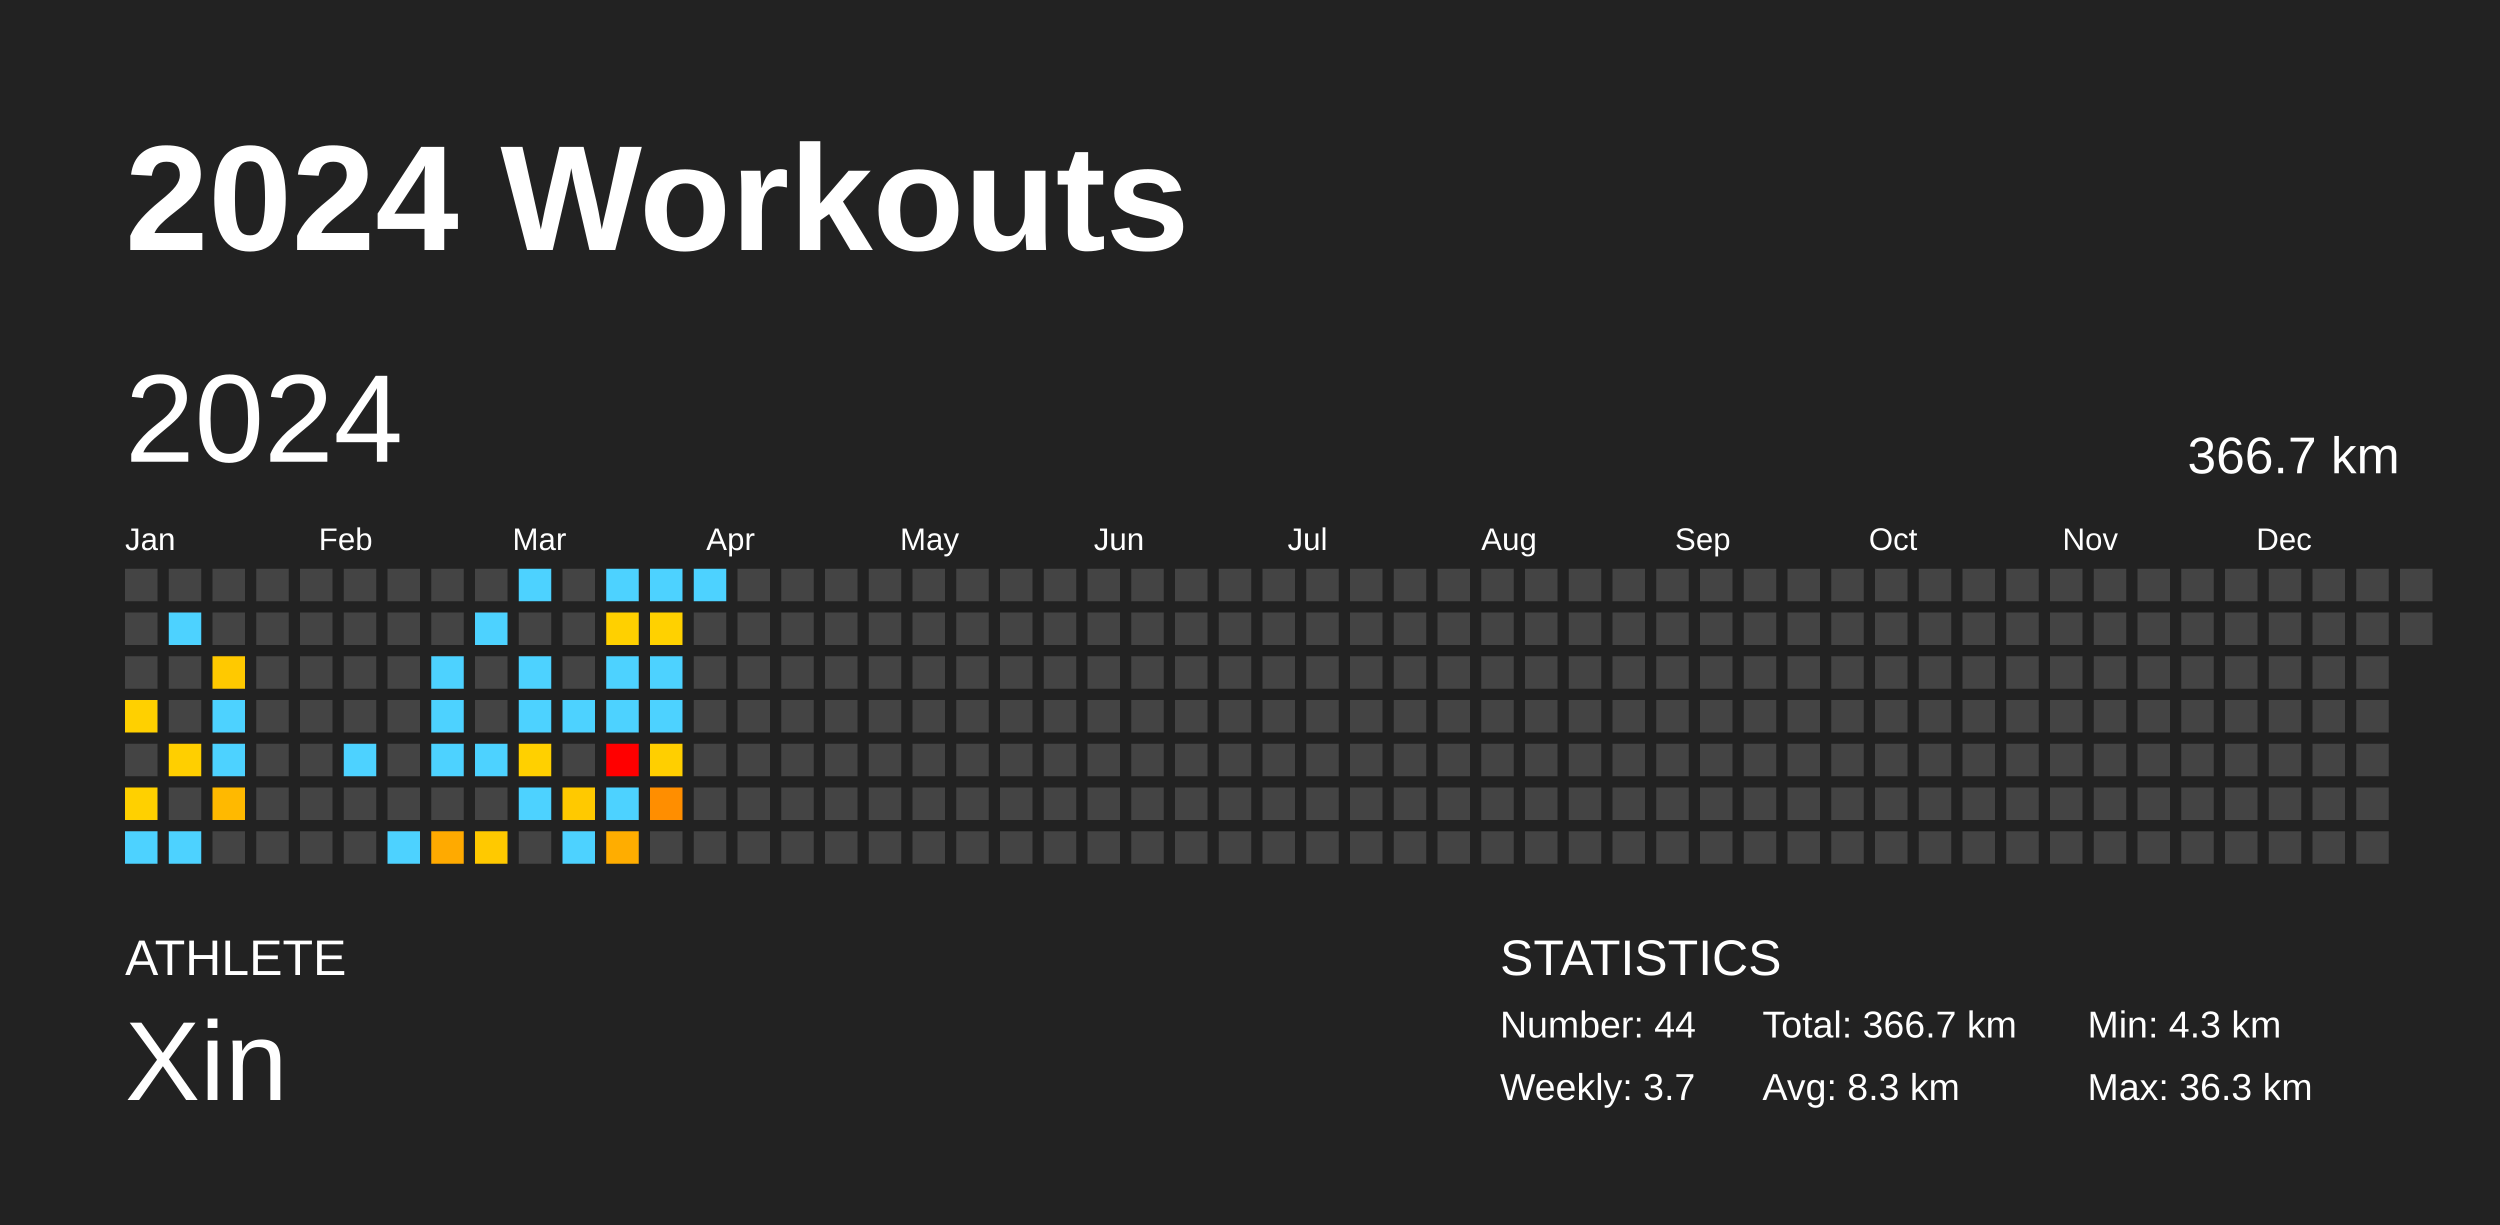
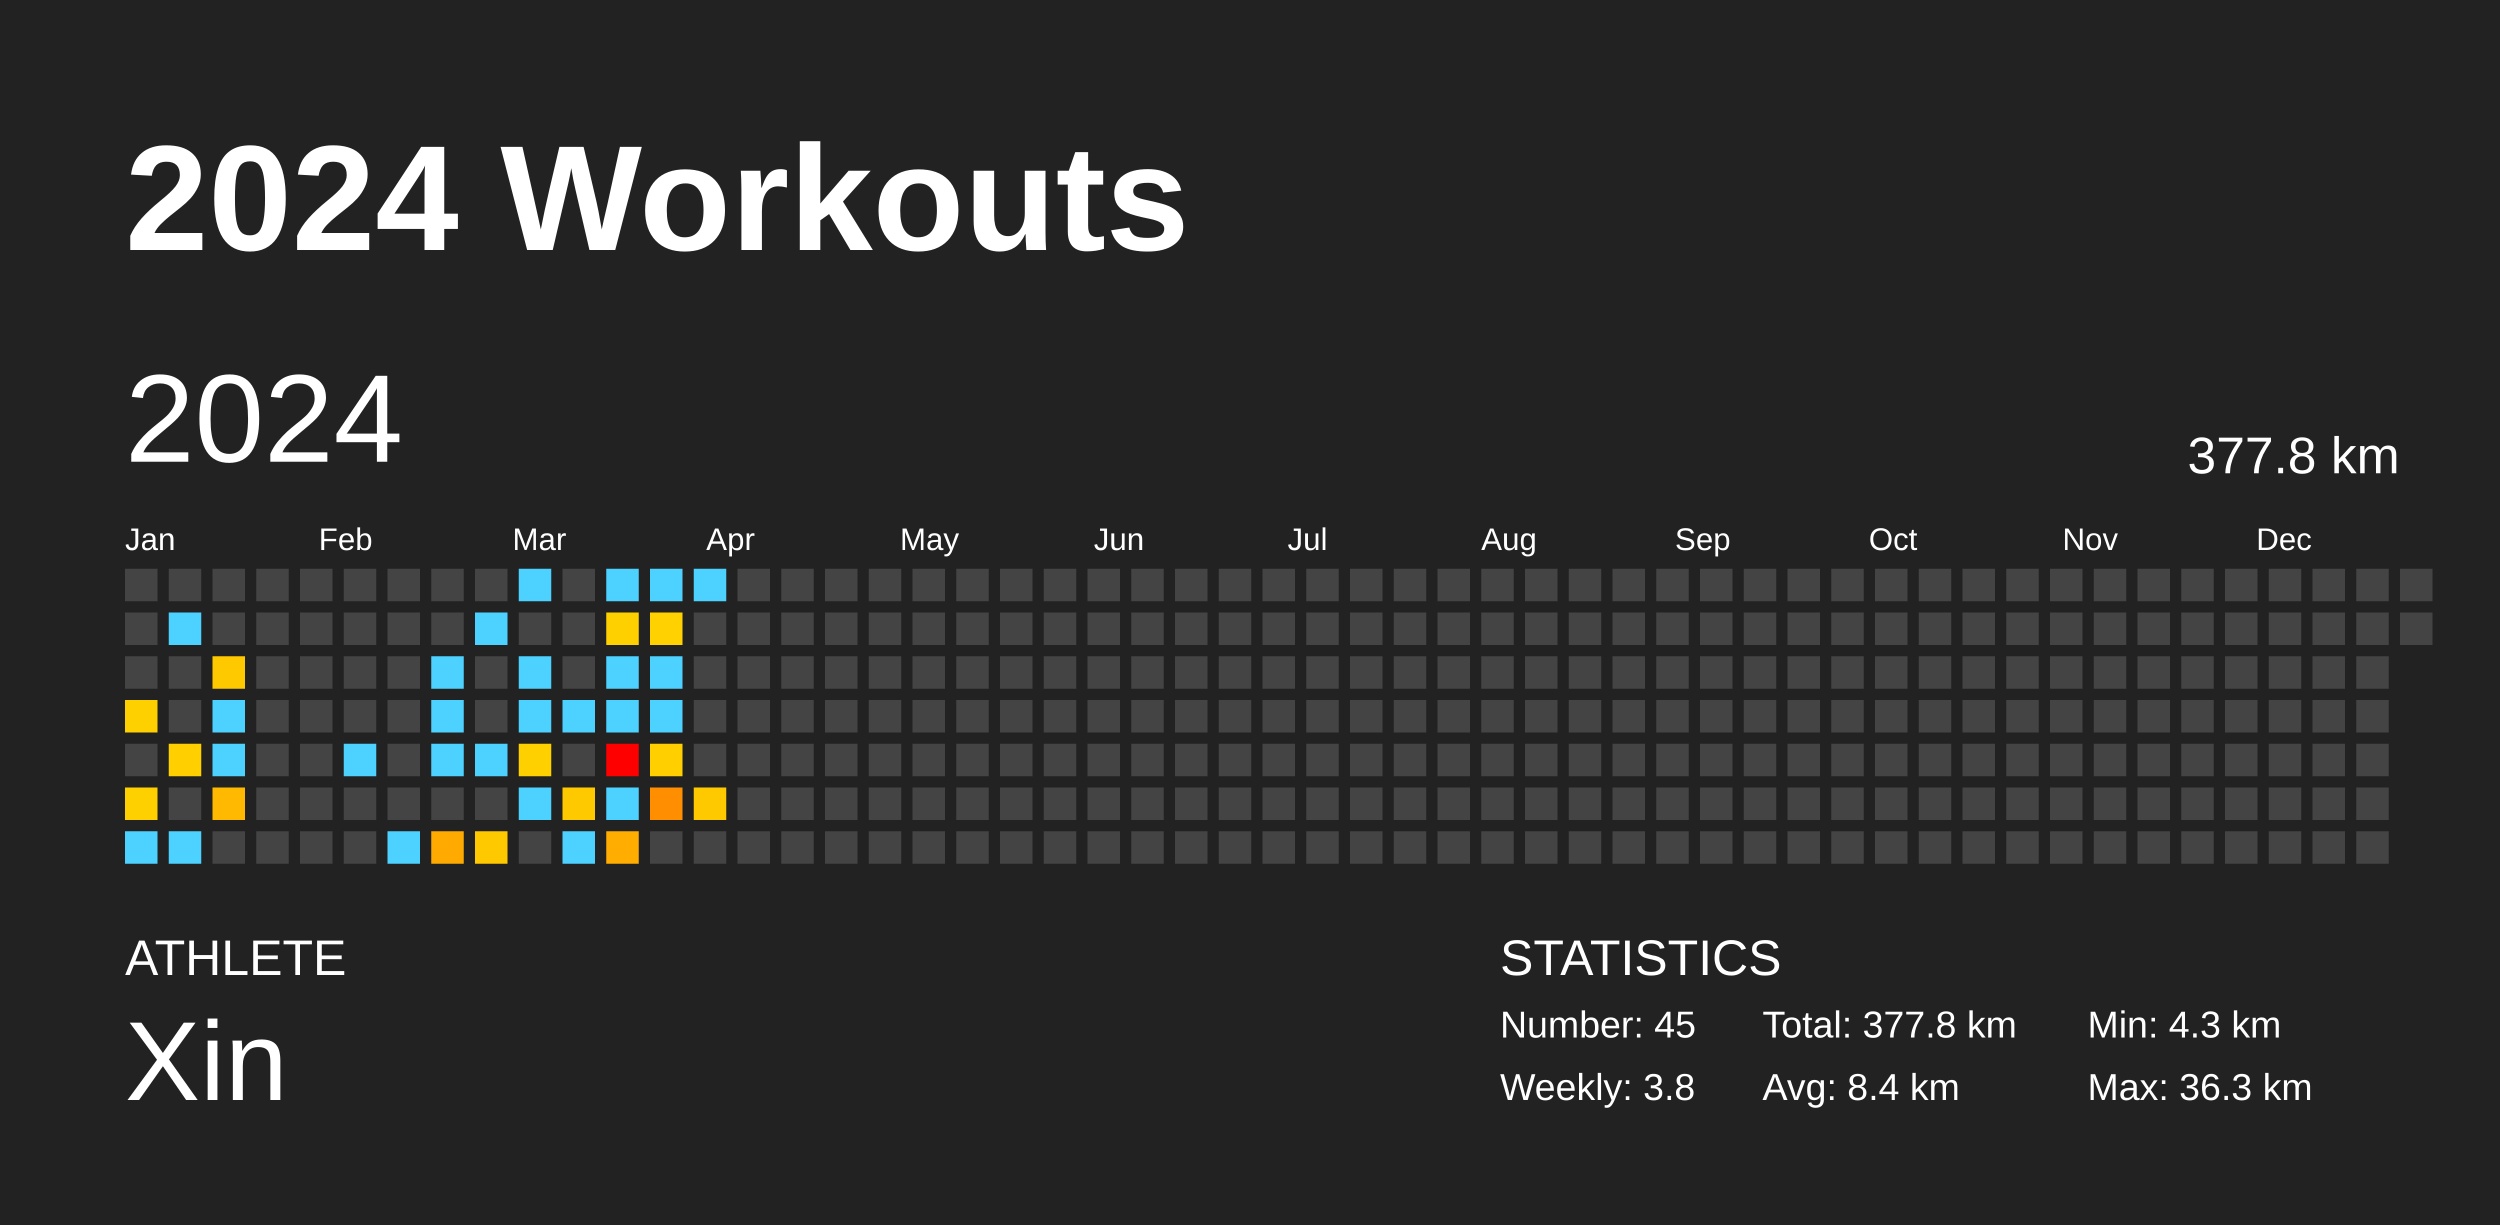
<svg xmlns="http://www.w3.org/2000/svg" baseProfile="full" height="98mm" version="1.1" viewBox="0,0,200,98" width="200mm">
  <defs />
  <rect fill="#222222" height="98" width="200" x="0" y="0" />
  <text fill="#FFFFFF" style="font-size:12px; font-family:Arial; font-weight:bold;" x="10" y="20">2024 Workouts</text>
  <text fill="#FFFFFF" style="font-size:4px; font-family:Arial" x="10" y="78">ATHLETE</text>
  <text fill="#FFFFFF" style="font-size:9px; font-family:Arial" x="10" y="88">Xin</text>
  <text fill="#FFFFFF" style="font-size:4px; font-family:Arial" x="120" y="78">STATISTICS</text>
-   <text fill="#FFFFFF" style="font-size:3px; font-family:Arial" x="120" y="83">Number: 44</text>
-   <text fill="#FFFFFF" style="font-size:3px; font-family:Arial" x="120" y="88">Weekly: 3.7</text>
-   <text fill="#FFFFFF" style="font-size:3px; font-family:Arial" x="141" y="83">Total: 366.7 km</text>
-   <text fill="#FFFFFF" style="font-size:3px; font-family:Arial" x="141" y="88">Avg: 8.3 km</text>
+   <text fill="#FFFFFF" style="font-size:3px; font-family:Arial" x="120" y="83">Number: 45</text>
+   <text fill="#FFFFFF" style="font-size:3px; font-family:Arial" x="120" y="88">Weekly: 3.8</text>
+   <text fill="#FFFFFF" style="font-size:3px; font-family:Arial" x="141" y="83">Total: 377.8 km</text>
+   <text fill="#FFFFFF" style="font-size:3px; font-family:Arial" x="141" y="88">Avg: 8.4 km</text>
  <text fill="#FFFFFF" style="font-size:3px; font-family:Arial" x="167" y="83">Min: 4.3 km</text>
  <text fill="#FFFFFF" style="font-size:3px; font-family:Arial" x="167" y="88">Max: 36.3 km</text>
  <text dominant-baseline="hanging" fill="#FFFFFF" style="font-size:10.0px; font-family:Arial;" x="10" y="30">2024</text>
-   <text dominant-baseline="hanging" fill="#FFFFFF" style="font-size:4.125px; font-family:Arial;" x="175" y="35">366.7 km</text>
+   <text dominant-baseline="hanging" fill="#FFFFFF" style="font-size:4.125px; font-family:Arial;" x="175" y="35">377.8 km</text>
  <text fill="#FFFFFF" style="font-size:2.5px; font-family:Arial" x="10.0" y="44">Jan</text>
  <text fill="#FFFFFF" style="font-size:2.5px; font-family:Arial" x="25.5" y="44">Feb</text>
  <text fill="#FFFFFF" style="font-size:2.5px; font-family:Arial" x="41.0" y="44">Mar</text>
  <text fill="#FFFFFF" style="font-size:2.5px; font-family:Arial" x="56.5" y="44">Apr</text>
  <text fill="#FFFFFF" style="font-size:2.5px; font-family:Arial" x="72.0" y="44">May</text>
  <text fill="#FFFFFF" style="font-size:2.5px; font-family:Arial" x="87.5" y="44">Jun</text>
  <text fill="#FFFFFF" style="font-size:2.5px; font-family:Arial" x="103.0" y="44">Jul</text>
  <text fill="#FFFFFF" style="font-size:2.5px; font-family:Arial" x="118.5" y="44">Aug</text>
  <text fill="#FFFFFF" style="font-size:2.5px; font-family:Arial" x="134.0" y="44">Sep</text>
  <text fill="#FFFFFF" style="font-size:2.5px; font-family:Arial" x="149.5" y="44">Oct</text>
  <text fill="#FFFFFF" style="font-size:2.5px; font-family:Arial" x="165.0" y="44">Nov</text>
  <text fill="#FFFFFF" style="font-size:2.5px; font-family:Arial" x="180.5" y="44">Dec</text>
  <rect fill="#444444" height="2.6" width="2.6" x="10.0" y="45.5" />
  <rect fill="#444444" height="2.6" width="2.6" x="10.0" y="49.0" />
  <rect fill="#444444" height="2.6" width="2.6" x="10.0" y="52.5" />
  <rect fill="#ffd000" height="2.6" width="2.6" x="10.0" y="56.0" />
  <rect fill="#444444" height="2.6" width="2.6" x="10.0" y="59.5" />
  <rect fill="#ffd000" height="2.6" width="2.6" x="10.0" y="63.0" />
  <rect fill="#4dd2ff" height="2.6" width="2.6" x="10.0" y="66.5" />
  <rect fill="#444444" height="2.6" width="2.6" x="13.5" y="45.5" />
  <rect fill="#4dd2ff" height="2.6" width="2.6" x="13.5" y="49.0" />
  <rect fill="#444444" height="2.6" width="2.6" x="13.5" y="52.5" />
  <rect fill="#444444" height="2.6" width="2.6" x="13.5" y="56.0" />
  <rect fill="#ffcf00" height="2.6" width="2.6" x="13.5" y="59.5" />
  <rect fill="#444444" height="2.6" width="2.6" x="13.5" y="63.0" />
  <rect fill="#4dd2ff" height="2.6" width="2.6" x="13.5" y="66.5" />
  <rect fill="#444444" height="2.6" width="2.6" x="17.0" y="45.5" />
  <rect fill="#444444" height="2.6" width="2.6" x="17.0" y="49.0" />
  <rect fill="#ffc900" height="2.6" width="2.6" x="17.0" y="52.5" />
  <rect fill="#4dd2ff" height="2.6" width="2.6" x="17.0" y="56.0" />
  <rect fill="#4dd2ff" height="2.6" width="2.6" x="17.0" y="59.5" />
  <rect fill="#ffb900" height="2.6" width="2.6" x="17.0" y="63.0" />
  <rect fill="#444444" height="2.6" width="2.6" x="17.0" y="66.5" />
  <rect fill="#444444" height="2.6" width="2.6" x="20.5" y="45.5" />
  <rect fill="#444444" height="2.6" width="2.6" x="20.5" y="49.0" />
  <rect fill="#444444" height="2.6" width="2.6" x="20.5" y="52.5" />
  <rect fill="#444444" height="2.6" width="2.6" x="20.5" y="56.0" />
  <rect fill="#444444" height="2.6" width="2.6" x="20.5" y="59.5" />
  <rect fill="#444444" height="2.6" width="2.6" x="20.5" y="63.0" />
  <rect fill="#444444" height="2.6" width="2.6" x="20.5" y="66.5" />
  <rect fill="#444444" height="2.6" width="2.6" x="24.0" y="45.5" />
  <rect fill="#444444" height="2.6" width="2.6" x="24.0" y="49.0" />
  <rect fill="#444444" height="2.6" width="2.6" x="24.0" y="52.5" />
  <rect fill="#444444" height="2.6" width="2.6" x="24.0" y="56.0" />
  <rect fill="#444444" height="2.6" width="2.6" x="24.0" y="59.5" />
  <rect fill="#444444" height="2.6" width="2.6" x="24.0" y="63.0" />
  <rect fill="#444444" height="2.6" width="2.6" x="24.0" y="66.5" />
  <rect fill="#444444" height="2.6" width="2.6" x="27.5" y="45.5" />
  <rect fill="#444444" height="2.6" width="2.6" x="27.5" y="49.0" />
  <rect fill="#444444" height="2.6" width="2.6" x="27.5" y="52.5" />
  <rect fill="#444444" height="2.6" width="2.6" x="27.5" y="56.0" />
  <rect fill="#4dd2ff" height="2.6" width="2.6" x="27.5" y="59.5" />
  <rect fill="#444444" height="2.6" width="2.6" x="27.5" y="63.0" />
  <rect fill="#444444" height="2.6" width="2.6" x="27.5" y="66.5" />
  <rect fill="#444444" height="2.6" width="2.6" x="31.0" y="45.5" />
  <rect fill="#444444" height="2.6" width="2.6" x="31.0" y="49.0" />
  <rect fill="#444444" height="2.6" width="2.6" x="31.0" y="52.5" />
  <rect fill="#444444" height="2.6" width="2.6" x="31.0" y="56.0" />
  <rect fill="#444444" height="2.6" width="2.6" x="31.0" y="59.5" />
  <rect fill="#444444" height="2.6" width="2.6" x="31.0" y="63.0" />
  <rect fill="#4dd2ff" height="2.6" width="2.6" x="31.0" y="66.5" />
  <rect fill="#444444" height="2.6" width="2.6" x="34.5" y="45.5" />
  <rect fill="#444444" height="2.6" width="2.6" x="34.5" y="49.0" />
  <rect fill="#4dd2ff" height="2.6" width="2.6" x="34.5" y="52.5" />
  <rect fill="#4dd2ff" height="2.6" width="2.6" x="34.5" y="56.0" />
  <rect fill="#4dd2ff" height="2.6" width="2.6" x="34.5" y="59.5" />
  <rect fill="#444444" height="2.6" width="2.6" x="34.5" y="63.0" />
  <rect fill="#ffaa00" height="2.6" width="2.6" x="34.5" y="66.5" />
  <rect fill="#444444" height="2.6" width="2.6" x="38.0" y="45.5" />
  <rect fill="#4dd2ff" height="2.6" width="2.6" x="38.0" y="49.0" />
  <rect fill="#444444" height="2.6" width="2.6" x="38.0" y="52.5" />
  <rect fill="#444444" height="2.6" width="2.6" x="38.0" y="56.0" />
  <rect fill="#4dd2ff" height="2.6" width="2.6" x="38.0" y="59.5" />
  <rect fill="#444444" height="2.6" width="2.6" x="38.0" y="63.0" />
  <rect fill="#ffc900" height="2.6" width="2.6" x="38.0" y="66.5" />
  <rect fill="#4dd2ff" height="2.6" width="2.6" x="41.5" y="45.5" />
  <rect fill="#444444" height="2.6" width="2.6" x="41.5" y="49.0" />
  <rect fill="#4dd2ff" height="2.6" width="2.6" x="41.5" y="52.5" />
  <rect fill="#4dd2ff" height="2.6" width="2.6" x="41.5" y="56.0" />
  <rect fill="#ffd000" height="2.6" width="2.6" x="41.5" y="59.5" />
  <rect fill="#4dd2ff" height="2.6" width="2.6" x="41.5" y="63.0" />
  <rect fill="#444444" height="2.6" width="2.6" x="41.5" y="66.5" />
  <rect fill="#444444" height="2.6" width="2.6" x="45.0" y="45.5" />
  <rect fill="#444444" height="2.6" width="2.6" x="45.0" y="49.0" />
  <rect fill="#444444" height="2.6" width="2.6" x="45.0" y="52.5" />
  <rect fill="#4dd2ff" height="2.6" width="2.6" x="45.0" y="56.0" />
  <rect fill="#444444" height="2.6" width="2.6" x="45.0" y="59.5" />
  <rect fill="#ffc900" height="2.6" width="2.6" x="45.0" y="63.0" />
  <rect fill="#4dd2ff" height="2.6" width="2.6" x="45.0" y="66.5" />
  <rect fill="#4dd2ff" height="2.6" width="2.6" x="48.5" y="45.5" />
  <rect fill="#ffd000" height="2.6" width="2.6" x="48.5" y="49.0" />
  <rect fill="#4dd2ff" height="2.6" width="2.6" x="48.5" y="52.5" />
  <rect fill="#4dd2ff" height="2.6" width="2.6" x="48.5" y="56.0" />
  <rect fill="red" height="2.6" width="2.6" x="48.5" y="59.5" />
  <rect fill="#4dd2ff" height="2.6" width="2.6" x="48.5" y="63.0" />
  <rect fill="#ffad00" height="2.6" width="2.6" x="48.5" y="66.5" />
  <rect fill="#4dd2ff" height="2.6" width="2.6" x="52.0" y="45.5" />
  <rect fill="#ffd100" height="2.6" width="2.6" x="52.0" y="49.0" />
  <rect fill="#4dd2ff" height="2.6" width="2.6" x="52.0" y="52.5" />
  <rect fill="#4dd2ff" height="2.6" width="2.6" x="52.0" y="56.0" />
  <rect fill="#ffcf00" height="2.6" width="2.6" x="52.0" y="59.5" />
  <rect fill="#ff8e00" height="2.6" width="2.6" x="52.0" y="63.0" />
  <rect fill="#444444" height="2.6" width="2.6" x="52.0" y="66.5" />
  <rect fill="#4dd2ff" height="2.6" width="2.6" x="55.5" y="45.5" />
  <rect fill="#444444" height="2.6" width="2.6" x="55.5" y="49.0" />
  <rect fill="#444444" height="2.6" width="2.6" x="55.5" y="52.5" />
  <rect fill="#444444" height="2.6" width="2.6" x="55.5" y="56.0" />
  <rect fill="#444444" height="2.6" width="2.6" x="55.5" y="59.5" />
-   <rect fill="#444444" height="2.6" width="2.6" x="55.5" y="63.0" />
+   <rect fill="#ffc900" height="2.6" width="2.6" x="55.5" y="63.0" />
  <rect fill="#444444" height="2.6" width="2.6" x="55.5" y="66.5" />
  <rect fill="#444444" height="2.6" width="2.6" x="59.0" y="45.5" />
  <rect fill="#444444" height="2.6" width="2.6" x="59.0" y="49.0" />
  <rect fill="#444444" height="2.6" width="2.6" x="59.0" y="52.5" />
  <rect fill="#444444" height="2.6" width="2.6" x="59.0" y="56.0" />
  <rect fill="#444444" height="2.6" width="2.6" x="59.0" y="59.5" />
  <rect fill="#444444" height="2.6" width="2.6" x="59.0" y="63.0" />
  <rect fill="#444444" height="2.6" width="2.6" x="59.0" y="66.5" />
  <rect fill="#444444" height="2.6" width="2.6" x="62.5" y="45.5" />
  <rect fill="#444444" height="2.6" width="2.6" x="62.5" y="49.0" />
  <rect fill="#444444" height="2.6" width="2.6" x="62.5" y="52.5" />
  <rect fill="#444444" height="2.6" width="2.6" x="62.5" y="56.0" />
  <rect fill="#444444" height="2.6" width="2.6" x="62.5" y="59.5" />
  <rect fill="#444444" height="2.6" width="2.6" x="62.5" y="63.0" />
  <rect fill="#444444" height="2.6" width="2.6" x="62.5" y="66.5" />
  <rect fill="#444444" height="2.6" width="2.6" x="66.0" y="45.5" />
  <rect fill="#444444" height="2.6" width="2.6" x="66.0" y="49.0" />
  <rect fill="#444444" height="2.6" width="2.6" x="66.0" y="52.5" />
  <rect fill="#444444" height="2.6" width="2.6" x="66.0" y="56.0" />
  <rect fill="#444444" height="2.6" width="2.6" x="66.0" y="59.5" />
  <rect fill="#444444" height="2.6" width="2.6" x="66.0" y="63.0" />
  <rect fill="#444444" height="2.6" width="2.6" x="66.0" y="66.5" />
  <rect fill="#444444" height="2.6" width="2.6" x="69.5" y="45.5" />
  <rect fill="#444444" height="2.6" width="2.6" x="69.5" y="49.0" />
  <rect fill="#444444" height="2.6" width="2.6" x="69.5" y="52.5" />
  <rect fill="#444444" height="2.6" width="2.6" x="69.5" y="56.0" />
  <rect fill="#444444" height="2.6" width="2.6" x="69.5" y="59.5" />
  <rect fill="#444444" height="2.6" width="2.6" x="69.5" y="63.0" />
  <rect fill="#444444" height="2.6" width="2.6" x="69.5" y="66.5" />
  <rect fill="#444444" height="2.6" width="2.6" x="73.0" y="45.5" />
  <rect fill="#444444" height="2.6" width="2.6" x="73.0" y="49.0" />
  <rect fill="#444444" height="2.6" width="2.6" x="73.0" y="52.5" />
  <rect fill="#444444" height="2.6" width="2.6" x="73.0" y="56.0" />
  <rect fill="#444444" height="2.6" width="2.6" x="73.0" y="59.5" />
  <rect fill="#444444" height="2.6" width="2.6" x="73.0" y="63.0" />
  <rect fill="#444444" height="2.6" width="2.6" x="73.0" y="66.5" />
  <rect fill="#444444" height="2.6" width="2.6" x="76.5" y="45.5" />
  <rect fill="#444444" height="2.6" width="2.6" x="76.5" y="49.0" />
  <rect fill="#444444" height="2.6" width="2.6" x="76.5" y="52.5" />
  <rect fill="#444444" height="2.6" width="2.6" x="76.5" y="56.0" />
  <rect fill="#444444" height="2.6" width="2.6" x="76.5" y="59.5" />
  <rect fill="#444444" height="2.6" width="2.6" x="76.5" y="63.0" />
  <rect fill="#444444" height="2.6" width="2.6" x="76.5" y="66.5" />
  <rect fill="#444444" height="2.6" width="2.6" x="80.0" y="45.5" />
  <rect fill="#444444" height="2.6" width="2.6" x="80.0" y="49.0" />
  <rect fill="#444444" height="2.6" width="2.6" x="80.0" y="52.5" />
  <rect fill="#444444" height="2.6" width="2.6" x="80.0" y="56.0" />
  <rect fill="#444444" height="2.6" width="2.6" x="80.0" y="59.5" />
  <rect fill="#444444" height="2.6" width="2.6" x="80.0" y="63.0" />
  <rect fill="#444444" height="2.6" width="2.6" x="80.0" y="66.5" />
  <rect fill="#444444" height="2.6" width="2.6" x="83.5" y="45.5" />
  <rect fill="#444444" height="2.6" width="2.6" x="83.5" y="49.0" />
  <rect fill="#444444" height="2.6" width="2.6" x="83.5" y="52.5" />
  <rect fill="#444444" height="2.6" width="2.6" x="83.5" y="56.0" />
  <rect fill="#444444" height="2.6" width="2.6" x="83.5" y="59.5" />
  <rect fill="#444444" height="2.6" width="2.6" x="83.5" y="63.0" />
  <rect fill="#444444" height="2.6" width="2.6" x="83.5" y="66.5" />
  <rect fill="#444444" height="2.6" width="2.6" x="87.0" y="45.5" />
  <rect fill="#444444" height="2.6" width="2.6" x="87.0" y="49.0" />
  <rect fill="#444444" height="2.6" width="2.6" x="87.0" y="52.5" />
  <rect fill="#444444" height="2.6" width="2.6" x="87.0" y="56.0" />
  <rect fill="#444444" height="2.6" width="2.6" x="87.0" y="59.5" />
  <rect fill="#444444" height="2.6" width="2.6" x="87.0" y="63.0" />
  <rect fill="#444444" height="2.6" width="2.6" x="87.0" y="66.5" />
  <rect fill="#444444" height="2.6" width="2.6" x="90.5" y="45.5" />
  <rect fill="#444444" height="2.6" width="2.6" x="90.5" y="49.0" />
  <rect fill="#444444" height="2.6" width="2.6" x="90.5" y="52.5" />
  <rect fill="#444444" height="2.6" width="2.6" x="90.5" y="56.0" />
  <rect fill="#444444" height="2.6" width="2.6" x="90.5" y="59.5" />
  <rect fill="#444444" height="2.6" width="2.6" x="90.5" y="63.0" />
  <rect fill="#444444" height="2.6" width="2.6" x="90.5" y="66.5" />
  <rect fill="#444444" height="2.6" width="2.6" x="94.0" y="45.5" />
  <rect fill="#444444" height="2.6" width="2.6" x="94.0" y="49.0" />
  <rect fill="#444444" height="2.6" width="2.6" x="94.0" y="52.5" />
  <rect fill="#444444" height="2.6" width="2.6" x="94.0" y="56.0" />
  <rect fill="#444444" height="2.6" width="2.6" x="94.0" y="59.5" />
  <rect fill="#444444" height="2.6" width="2.6" x="94.0" y="63.0" />
  <rect fill="#444444" height="2.6" width="2.6" x="94.0" y="66.5" />
  <rect fill="#444444" height="2.6" width="2.6" x="97.5" y="45.5" />
  <rect fill="#444444" height="2.6" width="2.6" x="97.5" y="49.0" />
  <rect fill="#444444" height="2.6" width="2.6" x="97.5" y="52.5" />
  <rect fill="#444444" height="2.6" width="2.6" x="97.5" y="56.0" />
  <rect fill="#444444" height="2.6" width="2.6" x="97.5" y="59.5" />
  <rect fill="#444444" height="2.6" width="2.6" x="97.5" y="63.0" />
  <rect fill="#444444" height="2.6" width="2.6" x="97.5" y="66.5" />
  <rect fill="#444444" height="2.6" width="2.6" x="101.0" y="45.5" />
  <rect fill="#444444" height="2.6" width="2.6" x="101.0" y="49.0" />
  <rect fill="#444444" height="2.6" width="2.6" x="101.0" y="52.5" />
  <rect fill="#444444" height="2.6" width="2.6" x="101.0" y="56.0" />
  <rect fill="#444444" height="2.6" width="2.6" x="101.0" y="59.5" />
  <rect fill="#444444" height="2.6" width="2.6" x="101.0" y="63.0" />
  <rect fill="#444444" height="2.6" width="2.6" x="101.0" y="66.5" />
  <rect fill="#444444" height="2.6" width="2.6" x="104.5" y="45.5" />
  <rect fill="#444444" height="2.6" width="2.6" x="104.5" y="49.0" />
  <rect fill="#444444" height="2.6" width="2.6" x="104.5" y="52.5" />
  <rect fill="#444444" height="2.6" width="2.6" x="104.5" y="56.0" />
  <rect fill="#444444" height="2.6" width="2.6" x="104.5" y="59.5" />
  <rect fill="#444444" height="2.6" width="2.6" x="104.5" y="63.0" />
  <rect fill="#444444" height="2.6" width="2.6" x="104.5" y="66.5" />
  <rect fill="#444444" height="2.6" width="2.6" x="108.0" y="45.5" />
  <rect fill="#444444" height="2.6" width="2.6" x="108.0" y="49.0" />
  <rect fill="#444444" height="2.6" width="2.6" x="108.0" y="52.5" />
  <rect fill="#444444" height="2.6" width="2.6" x="108.0" y="56.0" />
  <rect fill="#444444" height="2.6" width="2.6" x="108.0" y="59.5" />
  <rect fill="#444444" height="2.6" width="2.6" x="108.0" y="63.0" />
  <rect fill="#444444" height="2.6" width="2.6" x="108.0" y="66.5" />
  <rect fill="#444444" height="2.6" width="2.6" x="111.5" y="45.5" />
  <rect fill="#444444" height="2.6" width="2.6" x="111.5" y="49.0" />
  <rect fill="#444444" height="2.6" width="2.6" x="111.5" y="52.5" />
  <rect fill="#444444" height="2.6" width="2.6" x="111.5" y="56.0" />
  <rect fill="#444444" height="2.6" width="2.6" x="111.5" y="59.5" />
  <rect fill="#444444" height="2.6" width="2.6" x="111.5" y="63.0" />
  <rect fill="#444444" height="2.6" width="2.6" x="111.5" y="66.5" />
  <rect fill="#444444" height="2.6" width="2.6" x="115.0" y="45.5" />
  <rect fill="#444444" height="2.6" width="2.6" x="115.0" y="49.0" />
  <rect fill="#444444" height="2.6" width="2.6" x="115.0" y="52.5" />
  <rect fill="#444444" height="2.6" width="2.6" x="115.0" y="56.0" />
  <rect fill="#444444" height="2.6" width="2.6" x="115.0" y="59.5" />
  <rect fill="#444444" height="2.6" width="2.6" x="115.0" y="63.0" />
  <rect fill="#444444" height="2.6" width="2.6" x="115.0" y="66.5" />
  <rect fill="#444444" height="2.6" width="2.6" x="118.5" y="45.5" />
  <rect fill="#444444" height="2.6" width="2.6" x="118.5" y="49.0" />
  <rect fill="#444444" height="2.6" width="2.6" x="118.5" y="52.5" />
  <rect fill="#444444" height="2.6" width="2.6" x="118.5" y="56.0" />
  <rect fill="#444444" height="2.6" width="2.6" x="118.5" y="59.5" />
  <rect fill="#444444" height="2.6" width="2.6" x="118.5" y="63.0" />
  <rect fill="#444444" height="2.6" width="2.6" x="118.5" y="66.5" />
  <rect fill="#444444" height="2.6" width="2.6" x="122.0" y="45.5" />
  <rect fill="#444444" height="2.6" width="2.6" x="122.0" y="49.0" />
  <rect fill="#444444" height="2.6" width="2.6" x="122.0" y="52.5" />
  <rect fill="#444444" height="2.6" width="2.6" x="122.0" y="56.0" />
  <rect fill="#444444" height="2.6" width="2.6" x="122.0" y="59.5" />
  <rect fill="#444444" height="2.6" width="2.6" x="122.0" y="63.0" />
  <rect fill="#444444" height="2.6" width="2.6" x="122.0" y="66.5" />
  <rect fill="#444444" height="2.6" width="2.6" x="125.5" y="45.5" />
  <rect fill="#444444" height="2.6" width="2.6" x="125.5" y="49.0" />
  <rect fill="#444444" height="2.6" width="2.6" x="125.5" y="52.5" />
  <rect fill="#444444" height="2.6" width="2.6" x="125.5" y="56.0" />
  <rect fill="#444444" height="2.6" width="2.6" x="125.5" y="59.5" />
  <rect fill="#444444" height="2.6" width="2.6" x="125.5" y="63.0" />
  <rect fill="#444444" height="2.6" width="2.6" x="125.5" y="66.5" />
  <rect fill="#444444" height="2.6" width="2.6" x="129.0" y="45.5" />
  <rect fill="#444444" height="2.6" width="2.6" x="129.0" y="49.0" />
  <rect fill="#444444" height="2.6" width="2.6" x="129.0" y="52.5" />
  <rect fill="#444444" height="2.6" width="2.6" x="129.0" y="56.0" />
  <rect fill="#444444" height="2.6" width="2.6" x="129.0" y="59.5" />
  <rect fill="#444444" height="2.6" width="2.6" x="129.0" y="63.0" />
  <rect fill="#444444" height="2.6" width="2.6" x="129.0" y="66.5" />
  <rect fill="#444444" height="2.6" width="2.6" x="132.5" y="45.5" />
  <rect fill="#444444" height="2.6" width="2.6" x="132.5" y="49.0" />
  <rect fill="#444444" height="2.6" width="2.6" x="132.5" y="52.5" />
  <rect fill="#444444" height="2.6" width="2.6" x="132.5" y="56.0" />
  <rect fill="#444444" height="2.6" width="2.6" x="132.5" y="59.5" />
  <rect fill="#444444" height="2.6" width="2.6" x="132.5" y="63.0" />
  <rect fill="#444444" height="2.6" width="2.6" x="132.5" y="66.5" />
  <rect fill="#444444" height="2.6" width="2.6" x="136.0" y="45.5" />
  <rect fill="#444444" height="2.6" width="2.6" x="136.0" y="49.0" />
  <rect fill="#444444" height="2.6" width="2.6" x="136.0" y="52.5" />
  <rect fill="#444444" height="2.6" width="2.6" x="136.0" y="56.0" />
  <rect fill="#444444" height="2.6" width="2.6" x="136.0" y="59.5" />
  <rect fill="#444444" height="2.6" width="2.6" x="136.0" y="63.0" />
  <rect fill="#444444" height="2.6" width="2.6" x="136.0" y="66.5" />
  <rect fill="#444444" height="2.6" width="2.6" x="139.5" y="45.5" />
  <rect fill="#444444" height="2.6" width="2.6" x="139.5" y="49.0" />
  <rect fill="#444444" height="2.6" width="2.6" x="139.5" y="52.5" />
  <rect fill="#444444" height="2.6" width="2.6" x="139.5" y="56.0" />
  <rect fill="#444444" height="2.6" width="2.6" x="139.5" y="59.5" />
  <rect fill="#444444" height="2.6" width="2.6" x="139.5" y="63.0" />
  <rect fill="#444444" height="2.6" width="2.6" x="139.5" y="66.5" />
  <rect fill="#444444" height="2.6" width="2.6" x="143.0" y="45.5" />
  <rect fill="#444444" height="2.6" width="2.6" x="143.0" y="49.0" />
  <rect fill="#444444" height="2.6" width="2.6" x="143.0" y="52.5" />
  <rect fill="#444444" height="2.6" width="2.6" x="143.0" y="56.0" />
  <rect fill="#444444" height="2.6" width="2.6" x="143.0" y="59.5" />
  <rect fill="#444444" height="2.6" width="2.6" x="143.0" y="63.0" />
  <rect fill="#444444" height="2.6" width="2.6" x="143.0" y="66.5" />
  <rect fill="#444444" height="2.6" width="2.6" x="146.5" y="45.5" />
  <rect fill="#444444" height="2.6" width="2.6" x="146.5" y="49.0" />
  <rect fill="#444444" height="2.6" width="2.6" x="146.5" y="52.5" />
  <rect fill="#444444" height="2.6" width="2.6" x="146.5" y="56.0" />
  <rect fill="#444444" height="2.6" width="2.6" x="146.5" y="59.5" />
  <rect fill="#444444" height="2.6" width="2.6" x="146.5" y="63.0" />
  <rect fill="#444444" height="2.6" width="2.6" x="146.5" y="66.5" />
  <rect fill="#444444" height="2.6" width="2.6" x="150.0" y="45.5" />
  <rect fill="#444444" height="2.6" width="2.6" x="150.0" y="49.0" />
  <rect fill="#444444" height="2.6" width="2.6" x="150.0" y="52.5" />
  <rect fill="#444444" height="2.6" width="2.6" x="150.0" y="56.0" />
  <rect fill="#444444" height="2.6" width="2.6" x="150.0" y="59.5" />
  <rect fill="#444444" height="2.6" width="2.6" x="150.0" y="63.0" />
  <rect fill="#444444" height="2.6" width="2.6" x="150.0" y="66.5" />
  <rect fill="#444444" height="2.6" width="2.6" x="153.5" y="45.5" />
  <rect fill="#444444" height="2.6" width="2.6" x="153.5" y="49.0" />
  <rect fill="#444444" height="2.6" width="2.6" x="153.5" y="52.5" />
  <rect fill="#444444" height="2.6" width="2.6" x="153.5" y="56.0" />
  <rect fill="#444444" height="2.6" width="2.6" x="153.5" y="59.5" />
  <rect fill="#444444" height="2.6" width="2.6" x="153.5" y="63.0" />
  <rect fill="#444444" height="2.6" width="2.6" x="153.5" y="66.5" />
  <rect fill="#444444" height="2.6" width="2.6" x="157.0" y="45.5" />
  <rect fill="#444444" height="2.6" width="2.6" x="157.0" y="49.0" />
  <rect fill="#444444" height="2.6" width="2.6" x="157.0" y="52.5" />
  <rect fill="#444444" height="2.6" width="2.6" x="157.0" y="56.0" />
  <rect fill="#444444" height="2.6" width="2.6" x="157.0" y="59.5" />
  <rect fill="#444444" height="2.6" width="2.6" x="157.0" y="63.0" />
  <rect fill="#444444" height="2.6" width="2.6" x="157.0" y="66.5" />
  <rect fill="#444444" height="2.6" width="2.6" x="160.5" y="45.5" />
  <rect fill="#444444" height="2.6" width="2.6" x="160.5" y="49.0" />
  <rect fill="#444444" height="2.6" width="2.6" x="160.5" y="52.5" />
  <rect fill="#444444" height="2.6" width="2.6" x="160.5" y="56.0" />
  <rect fill="#444444" height="2.6" width="2.6" x="160.5" y="59.5" />
  <rect fill="#444444" height="2.6" width="2.6" x="160.5" y="63.0" />
  <rect fill="#444444" height="2.6" width="2.6" x="160.5" y="66.5" />
  <rect fill="#444444" height="2.6" width="2.6" x="164.0" y="45.5" />
  <rect fill="#444444" height="2.6" width="2.6" x="164.0" y="49.0" />
  <rect fill="#444444" height="2.6" width="2.6" x="164.0" y="52.5" />
  <rect fill="#444444" height="2.6" width="2.6" x="164.0" y="56.0" />
  <rect fill="#444444" height="2.6" width="2.6" x="164.0" y="59.5" />
  <rect fill="#444444" height="2.6" width="2.6" x="164.0" y="63.0" />
  <rect fill="#444444" height="2.6" width="2.6" x="164.0" y="66.5" />
  <rect fill="#444444" height="2.6" width="2.6" x="167.5" y="45.5" />
  <rect fill="#444444" height="2.6" width="2.6" x="167.5" y="49.0" />
  <rect fill="#444444" height="2.6" width="2.6" x="167.5" y="52.5" />
  <rect fill="#444444" height="2.6" width="2.6" x="167.5" y="56.0" />
  <rect fill="#444444" height="2.6" width="2.6" x="167.5" y="59.5" />
  <rect fill="#444444" height="2.6" width="2.6" x="167.5" y="63.0" />
  <rect fill="#444444" height="2.6" width="2.6" x="167.5" y="66.5" />
  <rect fill="#444444" height="2.6" width="2.6" x="171.0" y="45.5" />
  <rect fill="#444444" height="2.6" width="2.6" x="171.0" y="49.0" />
  <rect fill="#444444" height="2.6" width="2.6" x="171.0" y="52.5" />
  <rect fill="#444444" height="2.6" width="2.6" x="171.0" y="56.0" />
  <rect fill="#444444" height="2.6" width="2.6" x="171.0" y="59.5" />
  <rect fill="#444444" height="2.6" width="2.6" x="171.0" y="63.0" />
  <rect fill="#444444" height="2.6" width="2.6" x="171.0" y="66.5" />
  <rect fill="#444444" height="2.6" width="2.6" x="174.5" y="45.5" />
  <rect fill="#444444" height="2.6" width="2.6" x="174.5" y="49.0" />
  <rect fill="#444444" height="2.6" width="2.6" x="174.5" y="52.5" />
  <rect fill="#444444" height="2.6" width="2.6" x="174.5" y="56.0" />
  <rect fill="#444444" height="2.6" width="2.6" x="174.5" y="59.5" />
  <rect fill="#444444" height="2.6" width="2.6" x="174.5" y="63.0" />
  <rect fill="#444444" height="2.6" width="2.6" x="174.5" y="66.5" />
  <rect fill="#444444" height="2.6" width="2.6" x="178.0" y="45.5" />
  <rect fill="#444444" height="2.6" width="2.6" x="178.0" y="49.0" />
  <rect fill="#444444" height="2.6" width="2.6" x="178.0" y="52.5" />
  <rect fill="#444444" height="2.6" width="2.6" x="178.0" y="56.0" />
  <rect fill="#444444" height="2.6" width="2.6" x="178.0" y="59.5" />
  <rect fill="#444444" height="2.6" width="2.6" x="178.0" y="63.0" />
  <rect fill="#444444" height="2.6" width="2.6" x="178.0" y="66.5" />
  <rect fill="#444444" height="2.6" width="2.6" x="181.5" y="45.5" />
  <rect fill="#444444" height="2.6" width="2.6" x="181.5" y="49.0" />
  <rect fill="#444444" height="2.6" width="2.6" x="181.5" y="52.5" />
  <rect fill="#444444" height="2.6" width="2.6" x="181.5" y="56.0" />
  <rect fill="#444444" height="2.6" width="2.6" x="181.5" y="59.5" />
  <rect fill="#444444" height="2.6" width="2.6" x="181.5" y="63.0" />
  <rect fill="#444444" height="2.6" width="2.6" x="181.5" y="66.5" />
  <rect fill="#444444" height="2.6" width="2.6" x="185.0" y="45.5" />
  <rect fill="#444444" height="2.6" width="2.6" x="185.0" y="49.0" />
  <rect fill="#444444" height="2.6" width="2.6" x="185.0" y="52.5" />
  <rect fill="#444444" height="2.6" width="2.6" x="185.0" y="56.0" />
  <rect fill="#444444" height="2.6" width="2.6" x="185.0" y="59.5" />
  <rect fill="#444444" height="2.6" width="2.6" x="185.0" y="63.0" />
  <rect fill="#444444" height="2.6" width="2.6" x="185.0" y="66.5" />
  <rect fill="#444444" height="2.6" width="2.6" x="188.5" y="45.5" />
  <rect fill="#444444" height="2.6" width="2.6" x="188.5" y="49.0" />
  <rect fill="#444444" height="2.6" width="2.6" x="188.5" y="52.5" />
  <rect fill="#444444" height="2.6" width="2.6" x="188.5" y="56.0" />
  <rect fill="#444444" height="2.6" width="2.6" x="188.5" y="59.5" />
  <rect fill="#444444" height="2.6" width="2.6" x="188.5" y="63.0" />
  <rect fill="#444444" height="2.6" width="2.6" x="188.5" y="66.5" />
  <rect fill="#444444" height="2.6" width="2.6" x="192.0" y="45.5" />
  <rect fill="#444444" height="2.6" width="2.6" x="192.0" y="49.0" />
</svg>
